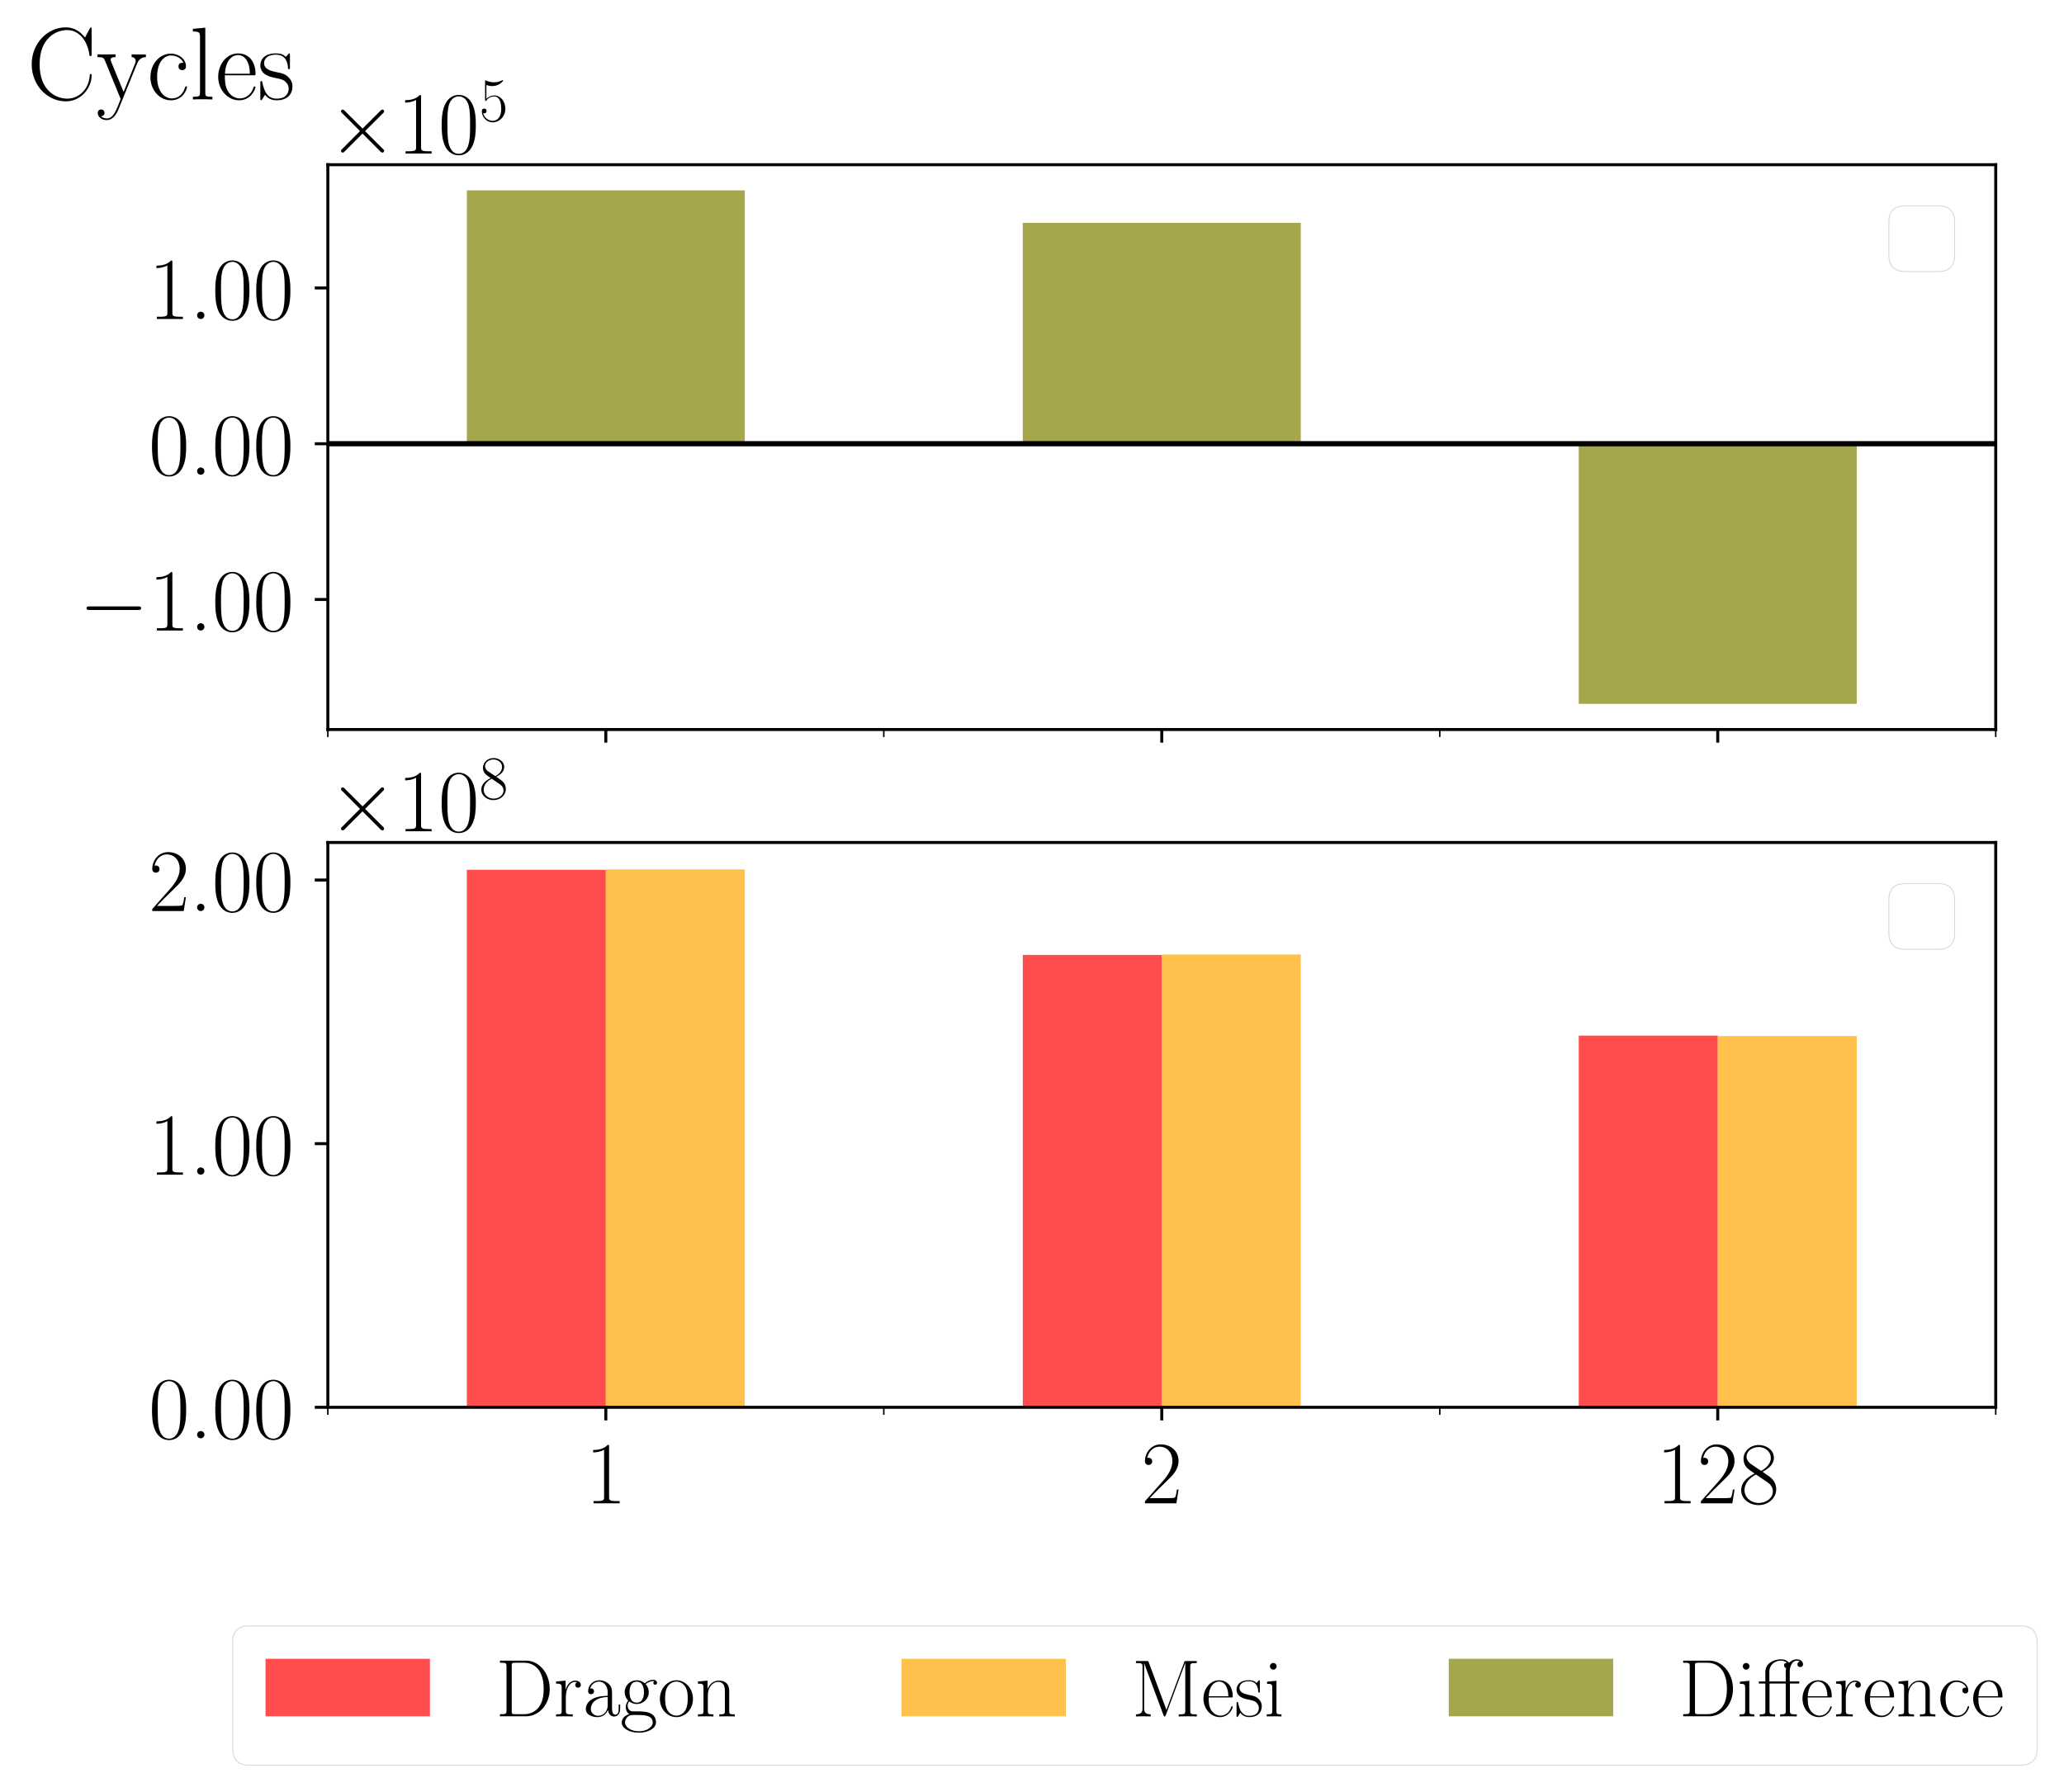
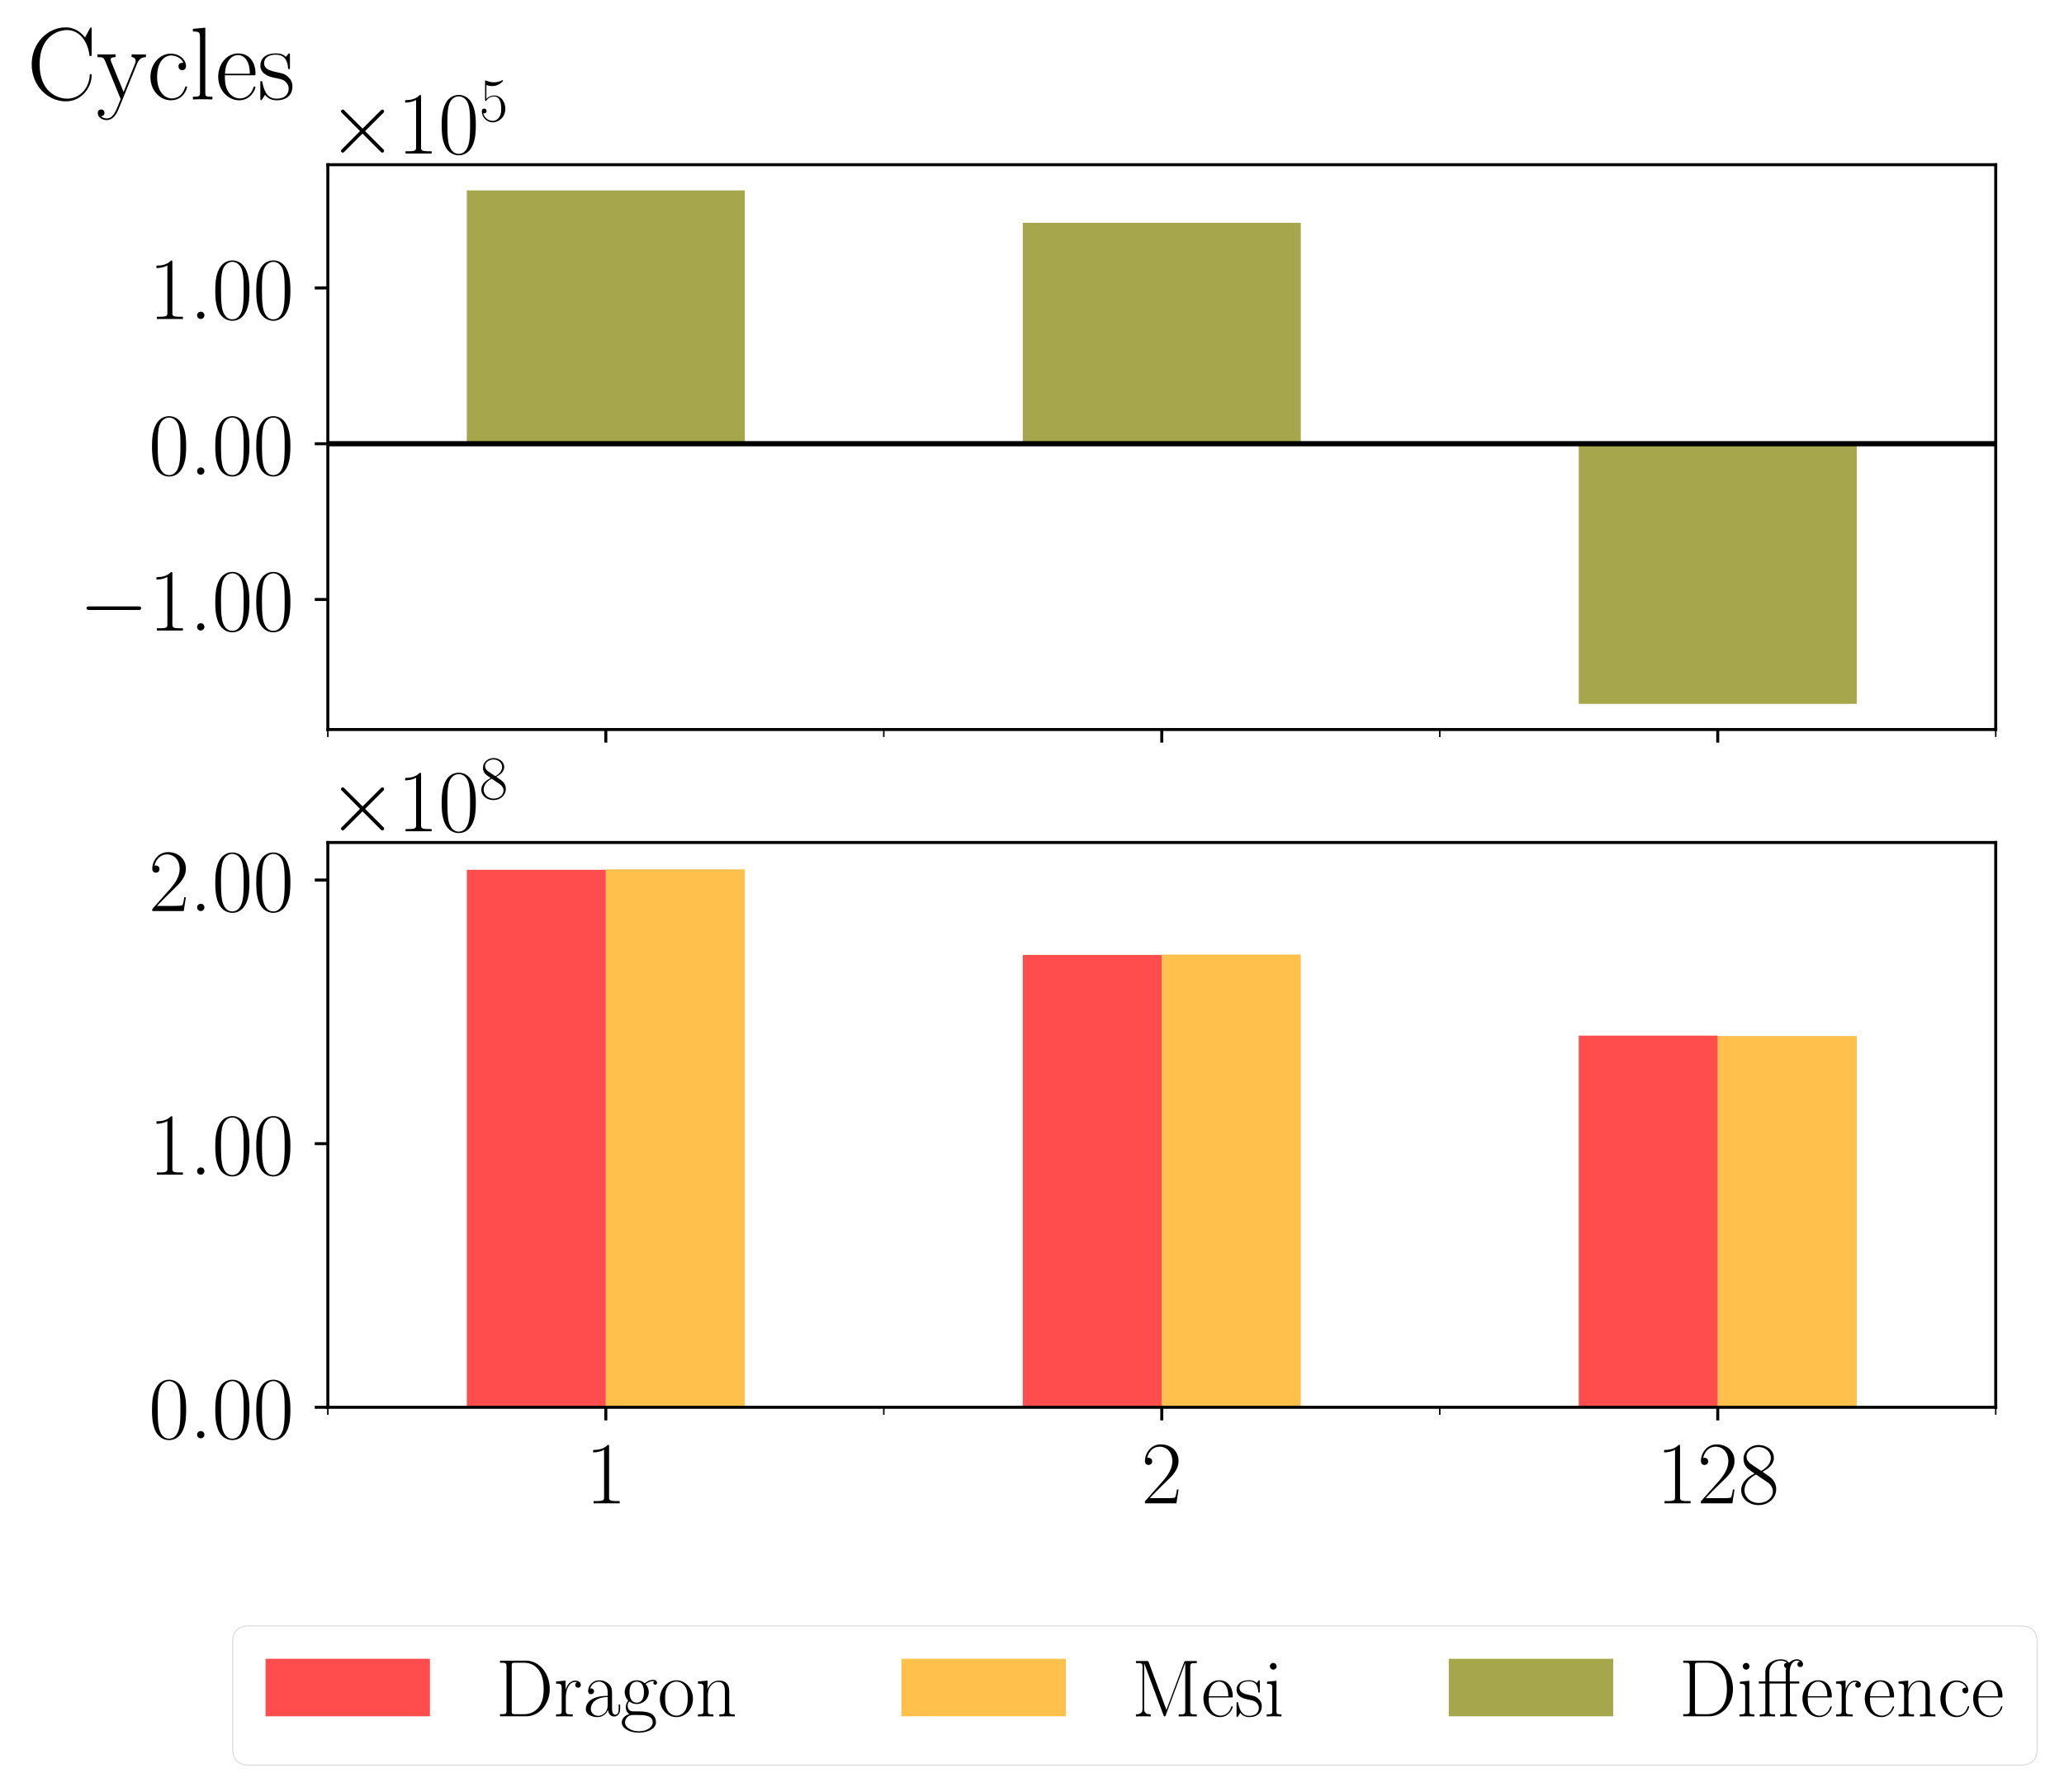
<svg xmlns="http://www.w3.org/2000/svg" xmlns:xlink="http://www.w3.org/1999/xlink" width="552.416pt" height="479.717pt" viewBox="0 0 552.416 479.717" version="1.1">
  <defs>
    <style type="text/css">*{stroke-linejoin: round; stroke-linecap: butt}</style>
  </defs>
  <g id="figure_1">
    <g id="patch_1">
      <path d="M 0 479.717  L 552.416 479.717  L 552.416 0  L 0 0  z " style="fill: #ffffff" />
    </g>
    <g id="axes_1">
      <g id="patch_2">
        <path d="M 87.743 195.294  L 534.143 195.294  L 534.143 44.094  L 87.743 44.094  z " style="fill: #ffffff" />
      </g>
      <g id="patch_3">
-         <path d="M 124.943 118.788  L 199.343 118.788  L 199.343 50.966  L 124.943 50.966  z " clip-path="url(#paf0fcbbda9)" style="fill: #808000; opacity: 0.7" />
+         <path d="M 124.943 118.788  L 199.343 118.788  L 199.343 50.966  L 124.943 50.966  z " clip-path="url(#p3d9e6b38b6)" style="fill: #808000; opacity: 0.7" />
      </g>
      <g id="patch_4">
-         <path d="M 273.743 118.788  L 348.143 118.788  L 348.143 59.649  L 273.743 59.649  z " clip-path="url(#paf0fcbbda9)" style="fill: #808000; opacity: 0.7" />
+         <path d="M 273.743 118.788  L 348.143 118.788  L 348.143 59.649  L 273.743 59.649  z " clip-path="url(#p3d9e6b38b6)" style="fill: #808000; opacity: 0.7" />
      </g>
      <g id="patch_5">
-         <path d="M 422.543 118.788  L 496.943 118.788  L 496.943 188.421  L 422.543 188.421  z " clip-path="url(#paf0fcbbda9)" style="fill: #808000; opacity: 0.7" />
+         <path d="M 422.543 118.788  L 496.943 118.788  L 496.943 188.421  L 422.543 188.421  z " clip-path="url(#p3d9e6b38b6)" style="fill: #808000; opacity: 0.7" />
      </g>
      <g id="matplotlib.axis_1">
        <g id="xtick_1">
          <g id="line2d_1">
            <defs>
-               <path id="mbf46a08a76" d="M 0 0  L 0 3.5  " style="stroke: #000000; stroke-width: 0.8" />
+               <path id="mf92b485c32" d="M 0 0  L 0 3.5  " style="stroke: #000000; stroke-width: 0.8" />
            </defs>
            <g>
-               <use xlink:href="#mbf46a08a76" x="162.143" y="195.294" style="stroke: #000000; stroke-width: 0.8" />
+               <use xlink:href="#mf92b485c32" x="162.143" y="195.294" style="stroke: #000000; stroke-width: 0.8" />
            </g>
          </g>
        </g>
        <g id="xtick_2">
          <g id="line2d_2">
            <g>
-               <use xlink:href="#mbf46a08a76" x="310.943" y="195.294" style="stroke: #000000; stroke-width: 0.8" />
+               <use xlink:href="#mf92b485c32" x="310.943" y="195.294" style="stroke: #000000; stroke-width: 0.8" />
            </g>
          </g>
        </g>
        <g id="xtick_3">
          <g id="line2d_3">
            <g>
-               <use xlink:href="#mbf46a08a76" x="459.743" y="195.294" style="stroke: #000000; stroke-width: 0.8" />
+               <use xlink:href="#mf92b485c32" x="459.743" y="195.294" style="stroke: #000000; stroke-width: 0.8" />
            </g>
          </g>
        </g>
        <g id="xtick_4">
          <g id="line2d_4">
            <defs>
-               <path id="mfd523a255c" d="M 0 0  L 0 2  " style="stroke: #000000; stroke-width: 0.4" />
+               <path id="m8659d07a6b" d="M 0 0  L 0 2  " style="stroke: #000000; stroke-width: 0.4" />
            </defs>
            <g>
-               <use xlink:href="#mfd523a255c" x="87.743" y="195.294" style="stroke: #000000; stroke-width: 0.4" />
+               <use xlink:href="#m8659d07a6b" x="87.743" y="195.294" style="stroke: #000000; stroke-width: 0.4" />
            </g>
          </g>
        </g>
        <g id="xtick_5">
          <g id="line2d_5">
            <g>
-               <use xlink:href="#mfd523a255c" x="236.543" y="195.294" style="stroke: #000000; stroke-width: 0.4" />
+               <use xlink:href="#m8659d07a6b" x="236.543" y="195.294" style="stroke: #000000; stroke-width: 0.4" />
            </g>
          </g>
        </g>
        <g id="xtick_6">
          <g id="line2d_6">
            <g>
-               <use xlink:href="#mfd523a255c" x="385.343" y="195.294" style="stroke: #000000; stroke-width: 0.4" />
+               <use xlink:href="#m8659d07a6b" x="385.343" y="195.294" style="stroke: #000000; stroke-width: 0.4" />
            </g>
          </g>
        </g>
        <g id="xtick_7">
          <g id="line2d_7">
            <g>
-               <use xlink:href="#mfd523a255c" x="534.143" y="195.294" style="stroke: #000000; stroke-width: 0.4" />
+               <use xlink:href="#m8659d07a6b" x="534.143" y="195.294" style="stroke: #000000; stroke-width: 0.4" />
            </g>
          </g>
        </g>
      </g>
      <g id="matplotlib.axis_2">
        <g id="ytick_1">
          <g id="line2d_8">
            <defs>
-               <path id="md9448dfeb1" d="M 0 0  L -3.5 0  " style="stroke: #000000; stroke-width: 0.8" />
+               <path id="m2105b2eda5" d="M 0 0  L -3.5 0  " style="stroke: #000000; stroke-width: 0.8" />
            </defs>
            <g>
-               <use xlink:href="#md9448dfeb1" x="87.743" y="160.484" style="stroke: #000000; stroke-width: 0.8" />
+               <use xlink:href="#m2105b2eda5" x="87.743" y="160.484" style="stroke: #000000; stroke-width: 0.8" />
            </g>
          </g>
          <g id="text_1">
            <g transform="translate(21.17931 168.7864)scale(0.24 -0.24)">
              <defs>
                <path id="CMSY10-0" d="M 4218 1472  C 4326 1472 4442 1472 4442 1600  C 4442 1728 4326 1728 4218 1728  L 755 1728  C 646 1728 531 1728 531 1600  C 531 1472 646 1472 755 1472  L 4218 1472  z " transform="scale(0.015625)" />
                <path id="CMR17-31" d="M 1702 4058  C 1702 4192 1696 4192 1606 4192  C 1357 3916 979 3827 621 3827  C 602 3827 570 3827 563 3808  C 557 3795 557 3782 557 3648  C 755 3648 1088 3686 1344 3839  L 1344 461  C 1344 236 1331 160 781 160  L 589 160  L 589 0  C 896 0 1216 0 1523 0  C 1830 0 2150 0 2458 0  L 2458 160  L 2266 160  C 1715 160 1702 230 1702 458  L 1702 4058  z " transform="scale(0.015625)" />
                <path id="CMR17-2e" d="M 1062 261  C 1062 420 934 522 800 522  C 672 522 538 420 538 261  C 538 102 666 0 800 0  C 928 0 1062 102 1062 261  z " transform="scale(0.015625)" />
                <path id="CMR17-30" d="M 2688 2025  C 2688 2416 2682 3080 2413 3591  C 2176 4039 1798 4198 1466 4198  C 1158 4198 768 4058 525 3597  C 269 3118 243 2524 243 2025  C 243 1661 250 1106 448 619  C 723 -39 1216 -128 1466 -128  C 1760 -128 2208 -7 2470 600  C 2662 1042 2688 1559 2688 2025  z M 1466 -26  C 1056 -26 813 325 723 812  C 653 1188 653 1738 653 2096  C 653 2588 653 2997 736 3387  C 858 3929 1216 4096 1466 4096  C 1728 4096 2067 3923 2189 3400  C 2272 3036 2278 2607 2278 2096  C 2278 1680 2278 1169 2202 792  C 2067 95 1690 -26 1466 -26  z " transform="scale(0.015625)" />
              </defs>
              <use xlink:href="#CMSY10-0" transform="scale(0.996264)" />
              <use xlink:href="#CMR17-31" transform="translate(77.48747 0)scale(0.996264)" />
              <use xlink:href="#CMR17-2e" transform="translate(123.1779 0)scale(0.996264)" />
              <use xlink:href="#CMR17-30" transform="translate(148.049 0)scale(0.996264)" />
              <use xlink:href="#CMR17-30" transform="translate(193.7395 0)scale(0.996264)" />
            </g>
          </g>
        </g>
        <g id="ytick_2">
          <g id="line2d_9">
            <g>
-               <use xlink:href="#md9448dfeb1" x="87.743" y="118.788" style="stroke: #000000; stroke-width: 0.8" />
+               <use xlink:href="#m2105b2eda5" x="87.743" y="118.788" style="stroke: #000000; stroke-width: 0.8" />
            </g>
          </g>
          <g id="text_2">
            <g transform="translate(39.77631 127.0905)scale(0.24 -0.24)">
              <use xlink:href="#CMR17-30" transform="scale(0.996264)" />
              <use xlink:href="#CMR17-2e" transform="translate(45.69048 0)scale(0.996264)" />
              <use xlink:href="#CMR17-30" transform="translate(70.56154 0)scale(0.996264)" />
              <use xlink:href="#CMR17-30" transform="translate(116.252 0)scale(0.996264)" />
            </g>
          </g>
        </g>
        <g id="ytick_3">
          <g id="line2d_10">
            <g>
-               <use xlink:href="#md9448dfeb1" x="87.743" y="77.092" style="stroke: #000000; stroke-width: 0.8" />
+               <use xlink:href="#m2105b2eda5" x="87.743" y="77.092" style="stroke: #000000; stroke-width: 0.8" />
            </g>
          </g>
          <g id="text_3">
            <g transform="translate(39.77631 85.39448)scale(0.24 -0.24)">
              <use xlink:href="#CMR17-31" transform="scale(0.996264)" />
              <use xlink:href="#CMR17-2e" transform="translate(45.69048 0)scale(0.996264)" />
              <use xlink:href="#CMR17-30" transform="translate(70.56154 0)scale(0.996264)" />
              <use xlink:href="#CMR17-30" transform="translate(116.252 0)scale(0.996264)" />
            </g>
          </g>
        </g>
        <g id="text_4">
          <g transform="translate(7.2 26.5718)scale(0.28 -0.28)">
            <defs>
              <path id="CMR17-43" d="M 3974 4289  C 3974 4403 3968 4410 3930 4410  C 3904 4410 3898 4403 3853 4327  L 3571 3792  C 3258 4187 2874 4416 2381 4416  C 1286 4416 294 3456 294 2148  C 294 826 1286 -128 2387 -128  C 3366 -128 3974 730 3974 1461  C 3974 1524 3974 1550 3917 1550  C 3866 1550 3866 1531 3859 1474  C 3808 585 3168 38 2477 38  C 1824 38 781 495 781 2147  C 781 3805 1843 4250 2464 4250  C 3187 4250 3712 3628 3834 2745  C 3846 2668 3846 2655 3904 2655  C 3974 2655 3974 2668 3974 2783  L 3974 4289  z " transform="scale(0.015625)" />
              <path id="CMR17-79" d="M 2496 2197  C 2656 2586 2944 2586 3034 2586  L 3034 2752  C 2912 2752 2752 2752 2630 2752  C 2496 2752 2285 2752 2157 2758  L 2157 2592  C 2400 2573 2406 2394 2406 2343  C 2406 2280 2394 2248 2362 2171  L 1664 449  L 902 2306  C 870 2382 870 2426 870 2433  C 870 2573 1018 2586 1171 2586  L 1171 2758  C 1018 2752 742 2752 582 2752  C 410 2752 205 2752 64 2758  L 64 2586  C 410 2586 448 2554 531 2350  L 1485 15  C 1197 -738 1030 -1178 627 -1178  C 557 -1178 397 -1159 282 -1044  C 429 -1031 493 -942 493 -833  C 493 -725 416 -629 288 -629  C 147 -629 77 -725 77 -840  C 77 -1095 339 -1280 627 -1280  C 998 -1280 1229 -922 1357 -604  L 2496 2197  z " transform="scale(0.015625)" />
              <path id="CMR17-63" d="M 2234 2240  C 2112 2240 1933 2240 1933 2017  C 1933 1838 2080 1787 2163 1787  C 2208 1787 2394 1807 2394 2024  C 2394 2467 1958 2803 1466 2803  C 787 2803 211 2178 211 1363  C 211 516 813 -64 1466 -64  C 2259 -64 2458 677 2458 748  C 2458 774 2451 793 2406 793  C 2362 793 2355 787 2330 703  C 2163 180 1798 51 1523 51  C 1114 51 621 427 621 1369  C 621 2338 1094 2688 1472 2688  C 1722 2688 2093 2573 2234 2240  z " transform="scale(0.015625)" />
              <path id="CMR17-6c" d="M 979 4396  L 218 4326  L 218 4160  C 595 4160 653 4122 653 3817  L 653 426  C 653 184 627 153 218 153  L 218 -13  C 371 0 653 0 813 0  C 979 0 1261 0 1414 -13  L 1414 153  C 1005 153 979 178 979 426  L 979 4396  z " transform="scale(0.015625)" />
              <path id="CMR17-65" d="M 2438 1472  C 2464 1498 2464 1511 2464 1576  C 2464 2238 2118 2816 1389 2816  C 710 2816 173 2169 173 1383  C 173 551 781 -64 1459 -64  C 2176 -64 2458 607 2458 740  C 2458 784 2419 784 2406 784  C 2362 784 2355 771 2330 696  C 2189 265 1837 51 1504 51  C 1229 51 954 203 781 480  C 582 803 582 1176 582 1472  L 2438 1472  z M 589 1568  C 634 2505 1126 2714 1382 2714  C 1818 2714 2112 2297 2118 1568  L 589 1568  z " transform="scale(0.015625)" />
              <path id="CMR17-73" d="M 1978 2697  C 1978 2813 1971 2819 1933 2819  C 1907 2819 1901 2813 1824 2717  C 1805 2691 1747 2626 1728 2601  C 1523 2819 1235 2819 1126 2819  C 416 2819 160 2447 160 2076  C 160 1498 813 1365 998 1325  C 1402 1243 1542 1217 1677 1101  C 1760 1025 1901 884 1901 654  C 1901 384 1747 38 1158 38  C 602 38 403 460 288 1021  C 269 1110 269 1117 218 1117  C 166 1117 160 1110 160 983  L 160 63  C 160 -51 166 -58 205 -58  C 237 -58 243 -51 275 0  C 314 57 410 211 448 276  C 576 103 800 -64 1158 -64  C 1792 -64 2131 283 2131 784  C 2131 1112 1958 1285 1875 1362  C 1683 1561 1459 1606 1190 1657  C 838 1735 390 1825 390 2217  C 390 2383 480 2737 1126 2737  C 1811 2737 1850 2094 1862 1888  C 1869 1856 1901 1849 1920 1849  C 1978 1849 1978 1869 1978 1978  L 1978 2697  z " transform="scale(0.015625)" />
            </defs>
            <use xlink:href="#CMR17-43" transform="scale(0.996264)" />
            <use xlink:href="#CMR17-79" transform="translate(66.50988 0)scale(0.996264)" />
            <use xlink:href="#CMR17-63" transform="translate(114.8028 0)scale(0.996264)" />
            <use xlink:href="#CMR17-6c" transform="translate(155.2885 0)scale(0.996264)" />
            <use xlink:href="#CMR17-65" transform="translate(180.1595 0)scale(0.996264)" />
            <use xlink:href="#CMR17-73" transform="translate(220.6452 0)scale(0.996264)" />
          </g>
        </g>
        <g id="text_5">
          <g transform="translate(87.7425 41.09368)scale(0.24 -0.24)">
            <defs>
              <path id="CMSY10-2" d="M 2490 1785  L 1210 3059  C 1133 3136 1120 3148 1069 3148  C 1005 3148 941 3091 941 3020  C 941 2976 954 2963 1024 2892  L 2304 1606  L 1024 320  C 954 249 941 236 941 192  C 941 121 1005 64 1069 64  C 1120 64 1133 76 1210 153  L 2483 1427  L 3808 102  C 3821 96 3866 64 3904 64  C 3981 64 4032 121 4032 192  C 4032 204 4032 230 4013 262  C 4006 275 2989 1280 2669 1606  L 3840 2777  C 3872 2816 3968 2899 4000 2937  C 4006 2950 4032 2976 4032 3020  C 4032 3091 3981 3148 3904 3148  C 3853 3148 3827 3123 3757 3052  L 2490 1785  z " transform="scale(0.015625)" />
              <path id="CMR17-35" d="M 730 3692  C 794 3666 1056 3584 1325 3584  C 1920 3584 2246 3911 2432 4100  C 2432 4157 2432 4192 2394 4192  C 2387 4192 2374 4192 2323 4163  C 2099 4058 1837 3973 1517 3973  C 1325 3973 1037 3999 723 4139  C 653 4171 640 4171 634 4171  C 602 4171 595 4164 595 4037  L 595 2203  C 595 2089 595 2057 659 2057  C 691 2057 704 2070 736 2114  C 941 2401 1222 2522 1542 2522  C 1766 2522 2246 2382 2246 1289  C 2246 1085 2246 715 2054 421  C 1894 159 1645 25 1370 25  C 947 25 518 320 403 814  C 429 807 480 795 506 795  C 589 795 749 840 749 1038  C 749 1210 627 1280 506 1280  C 358 1280 262 1190 262 1011  C 262 454 704 -128 1382 -128  C 2042 -128 2669 440 2669 1264  C 2669 2030 2170 2624 1549 2624  C 1222 2624 947 2503 730 2274  L 730 3692  z " transform="scale(0.015625)" />
            </defs>
            <use xlink:href="#CMSY10-2" transform="scale(0.996264)" />
            <use xlink:href="#CMR17-31" transform="translate(77.48747 0)scale(0.996264)" />
            <use xlink:href="#CMR17-30" transform="translate(123.1779 0)scale(0.996264)" />
            <use xlink:href="#CMR17-35" transform="translate(168.8684 36.15364)scale(0.697382)" />
          </g>
        </g>
      </g>
      <g id="line2d_11">
-         <path d="M 87.743 118.788  L 534.143 118.788  " clip-path="url(#paf0fcbbda9)" style="fill: none; stroke: #000000; stroke-width: 1.4; stroke-linecap: square" />
+         <path d="M 87.743 118.788  L 534.143 118.788  " clip-path="url(#p3d9e6b38b6)" style="fill: none; stroke: #000000; stroke-width: 1.4; stroke-linecap: square" />
      </g>
      <g id="patch_6">
        <path d="M 87.743 195.294  L 87.743 44.094  " style="fill: none; stroke: #000000; stroke-width: 0.8; stroke-linejoin: miter; stroke-linecap: square" />
      </g>
      <g id="patch_7">
        <path d="M 534.143 195.294  L 534.143 44.094  " style="fill: none; stroke: #000000; stroke-width: 0.8; stroke-linejoin: miter; stroke-linecap: square" />
      </g>
      <g id="patch_8">
        <path d="M 87.743 195.294  L 534.143 195.294  " style="fill: none; stroke: #000000; stroke-width: 0.8; stroke-linejoin: miter; stroke-linecap: square" />
      </g>
      <g id="patch_9">
        <path d="M 87.743 44.094  L 534.143 44.094  " style="fill: none; stroke: #000000; stroke-width: 0.8; stroke-linejoin: miter; stroke-linecap: square" />
      </g>
-       <g id="legend_1">
-         <g id="patch_10">
-           <path d="M 509.943 72.694  L 518.743 72.694  Q 523.143 72.694 523.143 68.294  L 523.143 59.494  Q 523.143 55.094 518.743 55.094  L 509.943 55.094  Q 505.543 55.094 505.543 59.494  L 505.543 68.294  Q 505.543 72.694 509.943 72.694  z " style="fill: #ffffff; opacity: 0.8; stroke: #cccccc; stroke-width: 0.24; stroke-linejoin: miter" />
-         </g>
-       </g>
    </g>
    <g id="axes_2">
+       <g id="patch_10">
+         <path d="M 87.743 376.734  L 534.143 376.734  L 534.143 225.534  L 87.743 225.534  z " style="fill: #ffffff" />
+       </g>
      <g id="patch_11">
-         <path d="M 87.743 376.734  L 534.143 376.734  L 534.143 225.534  L 87.743 225.534  z " style="fill: #ffffff" />
+         <path d="M 124.943 376.734  L 162.143 376.734  L 162.143 232.848  L 124.943 232.848  z " clip-path="url(#p25d6c8bf34)" style="fill: #ff0000; opacity: 0.7" />
      </g>
      <g id="patch_12">
-         <path d="M 124.943 376.734  L 162.143 376.734  L 162.143 232.848  L 124.943 232.848  z " clip-path="url(#p4f285790c8)" style="fill: #ff0000; opacity: 0.7" />
+         <path d="M 273.743 376.734  L 310.943 376.734  L 310.943 255.634  L 273.743 255.634  z " clip-path="url(#p25d6c8bf34)" style="fill: #ff0000; opacity: 0.7" />
      </g>
      <g id="patch_13">
-         <path d="M 273.743 376.734  L 310.943 376.734  L 310.943 255.634  L 273.743 255.634  z " clip-path="url(#p4f285790c8)" style="fill: #ff0000; opacity: 0.7" />
+         <path d="M 422.543 376.734  L 459.743 376.734  L 459.743 277.238  L 422.543 277.238  z " clip-path="url(#p25d6c8bf34)" style="fill: #ff0000; opacity: 0.7" />
      </g>
      <g id="patch_14">
-         <path d="M 422.543 376.734  L 459.743 376.734  L 459.743 277.238  L 422.543 277.238  z " clip-path="url(#p4f285790c8)" style="fill: #ff0000; opacity: 0.7" />
+         <path d="M 162.143 376.734  L 199.343 376.734  L 199.343 232.734  L 162.143 232.734  z " clip-path="url(#p25d6c8bf34)" style="fill: #ffa500; opacity: 0.7" />
      </g>
      <g id="patch_15">
-         <path d="M 162.143 376.734  L 199.343 376.734  L 199.343 232.734  L 162.143 232.734  z " clip-path="url(#p4f285790c8)" style="fill: #ffa500; opacity: 0.7" />
+         <path d="M 310.943 376.734  L 348.143 376.734  L 348.143 255.534  L 310.943 255.534  z " clip-path="url(#p25d6c8bf34)" style="fill: #ffa500; opacity: 0.7" />
      </g>
      <g id="patch_16">
-         <path d="M 310.943 376.734  L 348.143 376.734  L 348.143 255.534  L 310.943 255.534  z " clip-path="url(#p4f285790c8)" style="fill: #ffa500; opacity: 0.7" />
-       </g>
-       <g id="patch_17">
-         <path d="M 459.743 376.734  L 496.943 376.734  L 496.943 277.356  L 459.743 277.356  z " clip-path="url(#p4f285790c8)" style="fill: #ffa500; opacity: 0.7" />
+         <path d="M 459.743 376.734  L 496.943 376.734  L 496.943 277.356  L 459.743 277.356  z " clip-path="url(#p25d6c8bf34)" style="fill: #ffa500; opacity: 0.7" />
      </g>
      <g id="matplotlib.axis_3">
        <g id="xtick_8">
          <g id="line2d_12">
            <g>
-               <use xlink:href="#mbf46a08a76" x="162.143" y="376.734" style="stroke: #000000; stroke-width: 0.8" />
+               <use xlink:href="#mf92b485c32" x="162.143" y="376.734" style="stroke: #000000; stroke-width: 0.8" />
            </g>
          </g>
          <g id="text_6">
            <g transform="translate(156.6596 402.4381)scale(0.24 -0.24)">
              <use xlink:href="#CMR17-31" transform="scale(0.996264)" />
            </g>
          </g>
        </g>
        <g id="xtick_9">
          <g id="line2d_13">
            <g>
-               <use xlink:href="#mbf46a08a76" x="310.943" y="376.734" style="stroke: #000000; stroke-width: 0.8" />
+               <use xlink:href="#mf92b485c32" x="310.943" y="376.734" style="stroke: #000000; stroke-width: 0.8" />
            </g>
          </g>
          <g id="text_7">
            <g transform="translate(305.4596 402.4381)scale(0.24 -0.24)">
              <defs>
                <path id="CMR17-32" d="M 2669 989  L 2554 989  C 2490 536 2438 459 2413 420  C 2381 369 1920 369 1830 369  L 602 369  C 832 619 1280 1072 1824 1597  C 2214 1967 2669 2402 2669 3035  C 2669 3790 2067 4224 1395 4224  C 691 4224 262 3604 262 3030  C 262 2780 448 2748 525 2748  C 589 2748 781 2787 781 3010  C 781 3207 614 3264 525 3264  C 486 3264 448 3258 422 3245  C 544 3790 915 4058 1306 4058  C 1862 4058 2227 3617 2227 3035  C 2227 2479 1901 2000 1536 1584  L 262 146  L 262 0  L 2515 0  L 2669 989  z " transform="scale(0.015625)" />
              </defs>
              <use xlink:href="#CMR17-32" transform="scale(0.996264)" />
            </g>
          </g>
        </g>
        <g id="xtick_10">
          <g id="line2d_14">
            <g>
-               <use xlink:href="#mbf46a08a76" x="459.743" y="376.734" style="stroke: #000000; stroke-width: 0.8" />
+               <use xlink:href="#mf92b485c32" x="459.743" y="376.734" style="stroke: #000000; stroke-width: 0.8" />
            </g>
          </g>
          <g id="text_8">
            <g transform="translate(443.2939 402.4381)scale(0.24 -0.24)">
              <defs>
                <path id="CMR17-38" d="M 1741 2264  C 2144 2467 2554 2773 2554 3263  C 2554 3841 1990 4179 1472 4179  C 890 4179 378 3759 378 3180  C 378 3021 416 2747 666 2505  C 730 2442 998 2251 1171 2130  C 883 1983 211 1634 211 934  C 211 279 838 -128 1459 -128  C 2144 -128 2720 362 2720 1010  C 2720 1590 2330 1857 2074 2029  L 1741 2264  z M 902 2822  C 851 2854 595 3051 595 3351  C 595 3739 998 4032 1459 4032  C 1965 4032 2336 3676 2336 3262  C 2336 2669 1670 2331 1638 2331  C 1632 2331 1626 2331 1574 2370  L 902 2822  z M 2080 1519  C 2176 1449 2483 1240 2483 851  C 2483 381 2010 25 1472 25  C 890 25 448 438 448 940  C 448 1443 838 1862 1280 2060  L 2080 1519  z " transform="scale(0.015625)" />
              </defs>
              <use xlink:href="#CMR17-31" transform="scale(0.996264)" />
              <use xlink:href="#CMR17-32" transform="translate(45.69048 0)scale(0.996264)" />
              <use xlink:href="#CMR17-38" transform="translate(91.38095 0)scale(0.996264)" />
            </g>
          </g>
        </g>
        <g id="xtick_11">
          <g id="line2d_15">
            <g>
-               <use xlink:href="#mfd523a255c" x="87.743" y="376.734" style="stroke: #000000; stroke-width: 0.4" />
+               <use xlink:href="#m8659d07a6b" x="87.743" y="376.734" style="stroke: #000000; stroke-width: 0.4" />
            </g>
          </g>
        </g>
        <g id="xtick_12">
          <g id="line2d_16">
            <g>
-               <use xlink:href="#mfd523a255c" x="236.543" y="376.734" style="stroke: #000000; stroke-width: 0.4" />
+               <use xlink:href="#m8659d07a6b" x="236.543" y="376.734" style="stroke: #000000; stroke-width: 0.4" />
            </g>
          </g>
        </g>
        <g id="xtick_13">
          <g id="line2d_17">
            <g>
-               <use xlink:href="#mfd523a255c" x="385.343" y="376.734" style="stroke: #000000; stroke-width: 0.4" />
+               <use xlink:href="#m8659d07a6b" x="385.343" y="376.734" style="stroke: #000000; stroke-width: 0.4" />
            </g>
          </g>
        </g>
        <g id="xtick_14">
          <g id="line2d_18">
            <g>
-               <use xlink:href="#mfd523a255c" x="534.143" y="376.734" style="stroke: #000000; stroke-width: 0.4" />
+               <use xlink:href="#m8659d07a6b" x="534.143" y="376.734" style="stroke: #000000; stroke-width: 0.4" />
            </g>
          </g>
        </g>
      </g>
      <g id="matplotlib.axis_4">
        <g id="ytick_4">
          <g id="line2d_19">
            <g>
-               <use xlink:href="#md9448dfeb1" x="87.743" y="376.734" style="stroke: #000000; stroke-width: 0.8" />
+               <use xlink:href="#m2105b2eda5" x="87.743" y="376.734" style="stroke: #000000; stroke-width: 0.8" />
            </g>
          </g>
          <g id="text_9">
            <g transform="translate(39.77631 385.0359)scale(0.24 -0.24)">
              <use xlink:href="#CMR17-30" transform="scale(0.996264)" />
              <use xlink:href="#CMR17-2e" transform="translate(45.69048 0)scale(0.996264)" />
              <use xlink:href="#CMR17-30" transform="translate(70.56154 0)scale(0.996264)" />
              <use xlink:href="#CMR17-30" transform="translate(116.252 0)scale(0.996264)" />
            </g>
          </g>
        </g>
        <g id="ytick_5">
          <g id="line2d_20">
            <g>
-               <use xlink:href="#md9448dfeb1" x="87.743" y="306.161" style="stroke: #000000; stroke-width: 0.8" />
+               <use xlink:href="#m2105b2eda5" x="87.743" y="306.161" style="stroke: #000000; stroke-width: 0.8" />
            </g>
          </g>
          <g id="text_10">
            <g transform="translate(39.77631 314.4627)scale(0.24 -0.24)">
              <use xlink:href="#CMR17-31" transform="scale(0.996264)" />
              <use xlink:href="#CMR17-2e" transform="translate(45.69048 0)scale(0.996264)" />
              <use xlink:href="#CMR17-30" transform="translate(70.56154 0)scale(0.996264)" />
              <use xlink:href="#CMR17-30" transform="translate(116.252 0)scale(0.996264)" />
            </g>
          </g>
        </g>
        <g id="ytick_6">
          <g id="line2d_21">
            <g>
-               <use xlink:href="#md9448dfeb1" x="87.743" y="235.587" style="stroke: #000000; stroke-width: 0.8" />
+               <use xlink:href="#m2105b2eda5" x="87.743" y="235.587" style="stroke: #000000; stroke-width: 0.8" />
            </g>
          </g>
          <g id="text_11">
            <g transform="translate(39.77631 243.8896)scale(0.24 -0.24)">
              <use xlink:href="#CMR17-32" transform="scale(0.996264)" />
              <use xlink:href="#CMR17-2e" transform="translate(45.69048 0)scale(0.996264)" />
              <use xlink:href="#CMR17-30" transform="translate(70.56154 0)scale(0.996264)" />
              <use xlink:href="#CMR17-30" transform="translate(116.252 0)scale(0.996264)" />
            </g>
          </g>
        </g>
        <g id="text_12">
          <g transform="translate(87.7425 222.5337)scale(0.24 -0.24)">
            <use xlink:href="#CMSY10-2" transform="scale(0.996264)" />
            <use xlink:href="#CMR17-31" transform="translate(77.48747 0)scale(0.996264)" />
            <use xlink:href="#CMR17-30" transform="translate(123.1779 0)scale(0.996264)" />
            <use xlink:href="#CMR17-38" transform="translate(168.8684 36.15364)scale(0.697382)" />
          </g>
        </g>
      </g>
+       <g id="patch_17">
+         <path d="M 87.743 376.734  L 87.743 225.534  " style="fill: none; stroke: #000000; stroke-width: 0.8; stroke-linejoin: miter; stroke-linecap: square" />
+       </g>
      <g id="patch_18">
-         <path d="M 87.743 376.734  L 87.743 225.534  " style="fill: none; stroke: #000000; stroke-width: 0.8; stroke-linejoin: miter; stroke-linecap: square" />
+         <path d="M 534.143 376.734  L 534.143 225.534  " style="fill: none; stroke: #000000; stroke-width: 0.8; stroke-linejoin: miter; stroke-linecap: square" />
      </g>
      <g id="patch_19">
-         <path d="M 534.143 376.734  L 534.143 225.534  " style="fill: none; stroke: #000000; stroke-width: 0.8; stroke-linejoin: miter; stroke-linecap: square" />
+         <path d="M 87.743 376.734  L 534.143 376.734  " style="fill: none; stroke: #000000; stroke-width: 0.8; stroke-linejoin: miter; stroke-linecap: square" />
      </g>
      <g id="patch_20">
-         <path d="M 87.743 376.734  L 534.143 376.734  " style="fill: none; stroke: #000000; stroke-width: 0.8; stroke-linejoin: miter; stroke-linecap: square" />
-       </g>
+         <path d="M 87.743 225.534  L 534.143 225.534  " style="fill: none; stroke: #000000; stroke-width: 0.8; stroke-linejoin: miter; stroke-linecap: square" />
+       </g>
+     </g>
+     <g id="legend_1">
      <g id="patch_21">
-         <path d="M 87.743 225.534  L 534.143 225.534  " style="fill: none; stroke: #000000; stroke-width: 0.8; stroke-linejoin: miter; stroke-linecap: square" />
-       </g>
-       <g id="legend_2">
-         <g id="patch_22">
-           <path d="M 509.943 254.134  L 518.743 254.134  Q 523.143 254.134 523.143 249.734  L 523.143 240.934  Q 523.143 236.534 518.743 236.534  L 509.943 236.534  Q 505.543 236.534 505.543 240.934  L 505.543 249.734  Q 505.543 254.134 509.943 254.134  z " style="fill: #ffffff; opacity: 0.8; stroke: #cccccc; stroke-width: 0.24; stroke-linejoin: miter" />
-         </g>
-       </g>
-     </g>
-     <g id="legend_3">
-       <g id="patch_23">
        <path d="M 66.669 472.517  L 540.816 472.517  Q 545.216 472.517 545.216 468.117  L 545.216 439.654  Q 545.216 435.254 540.816 435.254  L 66.669 435.254  Q 62.269 435.254 62.269 439.654  L 62.269 468.117  Q 62.269 472.517 66.669 472.517  z " style="fill: #ffffff; opacity: 0.8; stroke: #cccccc; stroke-width: 0.24; stroke-linejoin: miter" />
      </g>
-       <g id="patch_24">
+       <g id="patch_22">
        <path d="M 71.069 459.454  L 115.069 459.454  L 115.069 444.054  L 71.069 444.054  z " style="fill: #ff0000; opacity: 0.7" />
      </g>
      <g id="text_13">
        <g transform="translate(132.669 459.4537)scale(0.22 -0.22)">
          <defs>
            <path id="CMR17-44" d="M 333 4352  L 333 4186  C 774 4186 845 4186 845 3900  L 845 452  C 845 166 774 166 333 166  L 333 0  L 2368 0  C 3398 0 4224 943 4224 2141  C 4224 3346 3411 4352 2368 4352  L 333 4352  z M 1523 166  C 1267 166 1254 197 1254 414  L 1254 3938  C 1254 4155 1267 4186 1523 4186  L 2240 4186  C 2771 4186 3750 3874 3750 2141  C 3750 1242 3488 879 3366 707  C 3213 510 2848 166 2240 166  L 1523 166  z " transform="scale(0.015625)" />
            <path id="CMR17-72" d="M 960 1497  C 960 2112 1222 2688 1702 2688  C 1747 2688 1792 2682 1837 2662  C 1837 2662 1696 2617 1696 2452  C 1696 2298 1818 2234 1914 2234  C 1990 2234 2131 2279 2131 2458  C 2131 2663 1926 2790 1709 2790  C 1222 2790 1011 2317 947 2093  L 941 2093  L 941 2790  L 198 2720  L 198 2554  C 576 2554 634 2515 634 2208  L 634 428  C 634 184 608 153 198 153  L 198 -13  C 352 0 646 0 813 0  C 998 0 1325 0 1498 -13  L 1498 153  C 1037 153 960 153 960 440  L 960 1497  z " transform="scale(0.015625)" />
            <path id="CMR17-61" d="M 2304 1653  C 2304 2072 2304 2294 2035 2543  C 1798 2752 1523 2816 1306 2816  C 800 2816 435 2407 435 1971  C 435 1728 627 1728 666 1728  C 749 1728 896 1778 896 1954  C 896 2112 774 2181 666 2181  C 640 2181 608 2174 589 2168  C 723 2592 1069 2714 1293 2714  C 1613 2714 1965 2429 1965 1885  L 1965 1600  C 1587 1600 1133 1549 774 1357  C 371 1133 256 813 256 570  C 256 77 832 -64 1171 -64  C 1523 -64 1850 139 1990 511  C 2003 233 2182 -18 2464 -18  C 2598 -18 2938 70 2938 567  L 2938 920  L 2822 920  L 2822 562  C 2822 178 2650 128 2566 128  C 2304 128 2304 458 2304 738  L 2304 1653  z M 1965 870  C 1965 317 1568 38 1216 38  C 896 38 646 275 646 570  C 646 761 730 1100 1101 1305  C 1408 1478 1760 1504 1965 1504  L 1965 870  z " transform="scale(0.015625)" />
            <path id="CMR17-67" d="M 710 1164  C 832 1068 1043 960 1299 960  C 1805 960 2240 1357 2240 1888  C 2240 2054 2189 2310 1997 2509  C 2176 2692 2438 2752 2586 2752  C 2611 2752 2650 2752 2682 2734  C 2656 2728 2598 2703 2598 2605  C 2598 2527 2656 2471 2739 2471  C 2835 2471 2886 2533 2886 2614  C 2886 2731 2790 2854 2586 2854  C 2330 2854 2106 2738 1926 2580  C 1734 2753 1504 2816 1299 2816  C 794 2816 358 2419 358 1888  C 358 1522 570 1292 634 1228  C 442 1004 442 743 442 711  C 442 545 506 302 723 168  C 390 85 128 -169 128 -486  C 128 -943 736 -1280 1466 -1280  C 2170 -1280 2803 -956 2803 -479  C 2803 384 1856 384 1363 384  C 1216 384 954 384 922 391  C 723 423 589 602 589 826  C 589 883 589 1024 710 1164  z M 1299 1068  C 736 1068 736 1760 736 1889  C 736 2016 736 2708 1299 2708  C 1862 2708 1862 2016 1862 1889  C 1862 1760 1862 1068 1299 1068  z M 1466 -1171  C 826 -1171 384 -835 384 -486  C 384 -289 493 -105 634 -4  C 794 104 858 104 1293 104  C 1818 104 2547 104 2547 -486  C 2547 -835 2106 -1171 1466 -1171  z " transform="scale(0.015625)" />
            <path id="CMR17-6f" d="M 2758 1356  C 2758 2176 2163 2816 1466 2816  C 768 2816 173 2176 173 1356  C 173 551 768 -64 1466 -64  C 2163 -64 2758 551 2758 1356  z M 1466 51  C 1165 51 909 230 762 480  C 602 767 582 1126 582 1408  C 582 1677 595 2010 762 2298  C 890 2509 1139 2714 1466 2714  C 1754 2714 1997 2554 2150 2330  C 2349 2029 2349 1607 2349 1408  C 2349 1158 2336 775 2163 467  C 1984 173 1709 51 1466 51  z " transform="scale(0.015625)" />
            <path id="CMR17-6e" d="M 2656 1933  C 2656 2259 2592 2790 1837 2790  C 1331 2790 1069 2400 973 2144  L 966 2144  L 966 2790  L 211 2720  L 211 2554  C 589 2554 646 2515 646 2208  L 646 428  C 646 184 621 153 211 153  L 211 -13  C 365 0 646 0 813 0  C 979 0 1267 0 1421 -13  L 1421 153  C 1011 153 986 178 986 428  L 986 1658  C 986 2247 1344 2688 1792 2688  C 2266 2688 2317 2266 2317 1958  L 2317 428  C 2317 184 2291 153 1882 153  L 1882 -13  C 2035 0 2317 0 2483 0  C 2650 0 2938 0 3091 -13  L 3091 153  C 2682 153 2656 178 2656 428  L 2656 1933  z " transform="scale(0.015625)" />
          </defs>
          <use xlink:href="#CMR17-44" transform="scale(0.996264)" />
          <use xlink:href="#CMR17-72" transform="translate(70.39356 0)scale(0.996264)" />
          <use xlink:href="#CMR17-61" transform="translate(105.6743 0)scale(0.996264)" />
          <use xlink:href="#CMR17-67" transform="translate(151.3648 0)scale(0.996264)" />
          <use xlink:href="#CMR17-6f" transform="translate(197.0553 0)scale(0.996264)" />
          <use xlink:href="#CMR17-6e" transform="translate(242.7458 0)scale(0.996264)" />
        </g>
      </g>
-       <g id="patch_25">
+       <g id="patch_23">
        <path d="M 241.27 459.454  L 285.27 459.454  L 285.27 444.054  L 241.27 444.054  z " style="fill: #ffa500; opacity: 0.7" />
      </g>
      <g id="text_14">
        <g transform="translate(302.87 459.4537)scale(0.22 -0.22)">
          <defs>
            <path id="CMR17-4d" d="M 1338 4224  C 1299 4320 1293 4320 1158 4320  L 339 4320  L 339 4160  C 781 4160 851 4160 851 3875  L 851 610  C 851 451 851 153 339 153  L 339 -13  C 486 0 755 0 915 0  C 1075 0 1344 0 1491 -13  L 1491 153  C 979 153 979 451 979 610  L 979 4135  L 986 4135  L 2490 89  C 2515 25 2528 -13 2579 -13  C 2630 -13 2643 25 2669 89  L 4186 4166  L 4192 4166  L 4192 438  C 4192 153 4122 153 3680 153  L 3680 -13  C 3853 0 4198 0 4384 0  C 4570 0 4922 0 5094 -13  L 5094 153  C 4653 153 4582 153 4582 438  L 4582 3875  C 4582 4160 4653 4160 5094 4160  L 5094 4320  L 4282 4320  C 4147 4320 4141 4314 4102 4218  L 2720 502  L 1338 4224  z " transform="scale(0.015625)" />
            <path id="CMR17-69" d="M 992 3909  C 992 4049 877 4170 730 4170  C 589 4170 467 4056 467 3909  C 467 3769 582 3648 730 3648  C 870 3648 992 3763 992 3909  z M 243 2706  L 243 2541  C 602 2541 653 2502 653 2197  L 653 427  C 653 184 627 153 218 153  L 218 -13  C 371 0 646 0 806 0  C 960 0 1222 0 1370 -13  L 1370 153  C 992 153 979 191 979 420  L 979 2776  L 243 2706  z " transform="scale(0.015625)" />
          </defs>
          <use xlink:href="#CMR17-4d" transform="scale(0.996264)" />
          <use xlink:href="#CMR17-65" transform="translate(84.68694 0)scale(0.996264)" />
          <use xlink:href="#CMR17-73" transform="translate(125.1726 0)scale(0.996264)" />
          <use xlink:href="#CMR17-69" transform="translate(160.9739 0)scale(0.996264)" />
        </g>
      </g>
-       <g id="patch_26">
+       <g id="patch_24">
        <path d="M 387.756 459.454  L 431.756 459.454  L 431.756 444.054  L 387.756 444.054  z " style="fill: #808000; opacity: 0.7" />
      </g>
      <g id="text_15">
        <g transform="translate(449.3559 459.4537)scale(0.22 -0.22)">
          <defs>
            <path id="CMR17-b" d="M 2554 2560  L 3283 2560  L 3283 2725  L 2541 2725  L 2541 3494  C 2541 4022 2810 4352 3085 4352  C 3168 4352 3264 4327 3328 4282  C 3277 4269 3142 4225 3142 4067  C 3142 3901 3270 3850 3360 3850  C 3450 3850 3578 3901 3578 4067  C 3578 4308 3347 4454 3091 4454  C 2842 4454 2637 4333 2477 4181  C 2330 4390 2086 4454 1837 4454  C 1338 4454 634 4168 634 3469  L 634 2725  L 122 2725  L 122 2560  L 634 2560  L 634 427  C 634 184 608 153 198 153  L 198 -13  C 352 0 634 0 794 0  C 960 0 1242 0 1395 -13  L 1395 153  C 986 153 960 178 960 427  L 960 2560  L 2227 2560  L 2227 427  C 2227 184 2202 153 1792 153  L 1792 -13  C 1946 0 2240 0 2406 0  C 2592 0 2918 0 3091 -13  L 3091 153  C 2630 153 2554 153 2554 439  L 2554 2560  z M 947 2725  L 947 3469  C 947 4047 1395 4352 1824 4352  C 1920 4352 2170 4332 2323 4187  C 2208 4187 2099 4136 2099 3977  C 2099 3812 2246 3767 2259 3767  C 2227 3652 2227 3526 2227 3481  L 2227 2725  L 947 2725  z " transform="scale(0.015625)" />
          </defs>
          <use xlink:href="#CMR17-44" transform="scale(0.996264)" />
          <use xlink:href="#CMR17-69" transform="translate(70.39356 0)scale(0.996264)" />
          <use xlink:href="#CMR17-b" transform="translate(95.26461 0)scale(0.996264)" />
          <use xlink:href="#CMR17-65" transform="translate(147.6093 0)scale(0.996264)" />
          <use xlink:href="#CMR17-72" transform="translate(188.095 0)scale(0.996264)" />
          <use xlink:href="#CMR17-65" transform="translate(223.3757 0)scale(0.996264)" />
          <use xlink:href="#CMR17-6e" transform="translate(263.8614 0)scale(0.996264)" />
          <use xlink:href="#CMR17-63" transform="translate(314.7568 0)scale(0.996264)" />
          <use xlink:href="#CMR17-65" transform="translate(355.2424 0)scale(0.996264)" />
        </g>
      </g>
    </g>
  </g>
  <defs>
-     <clipPath id="paf0fcbbda9">
+     <clipPath id="p3d9e6b38b6">
      <rect x="87.743" y="44.094" width="446.4" height="151.2" />
    </clipPath>
-     <clipPath id="p4f285790c8">
+     <clipPath id="p25d6c8bf34">
      <rect x="87.743" y="225.534" width="446.4" height="151.2" />
    </clipPath>
  </defs>
</svg>
